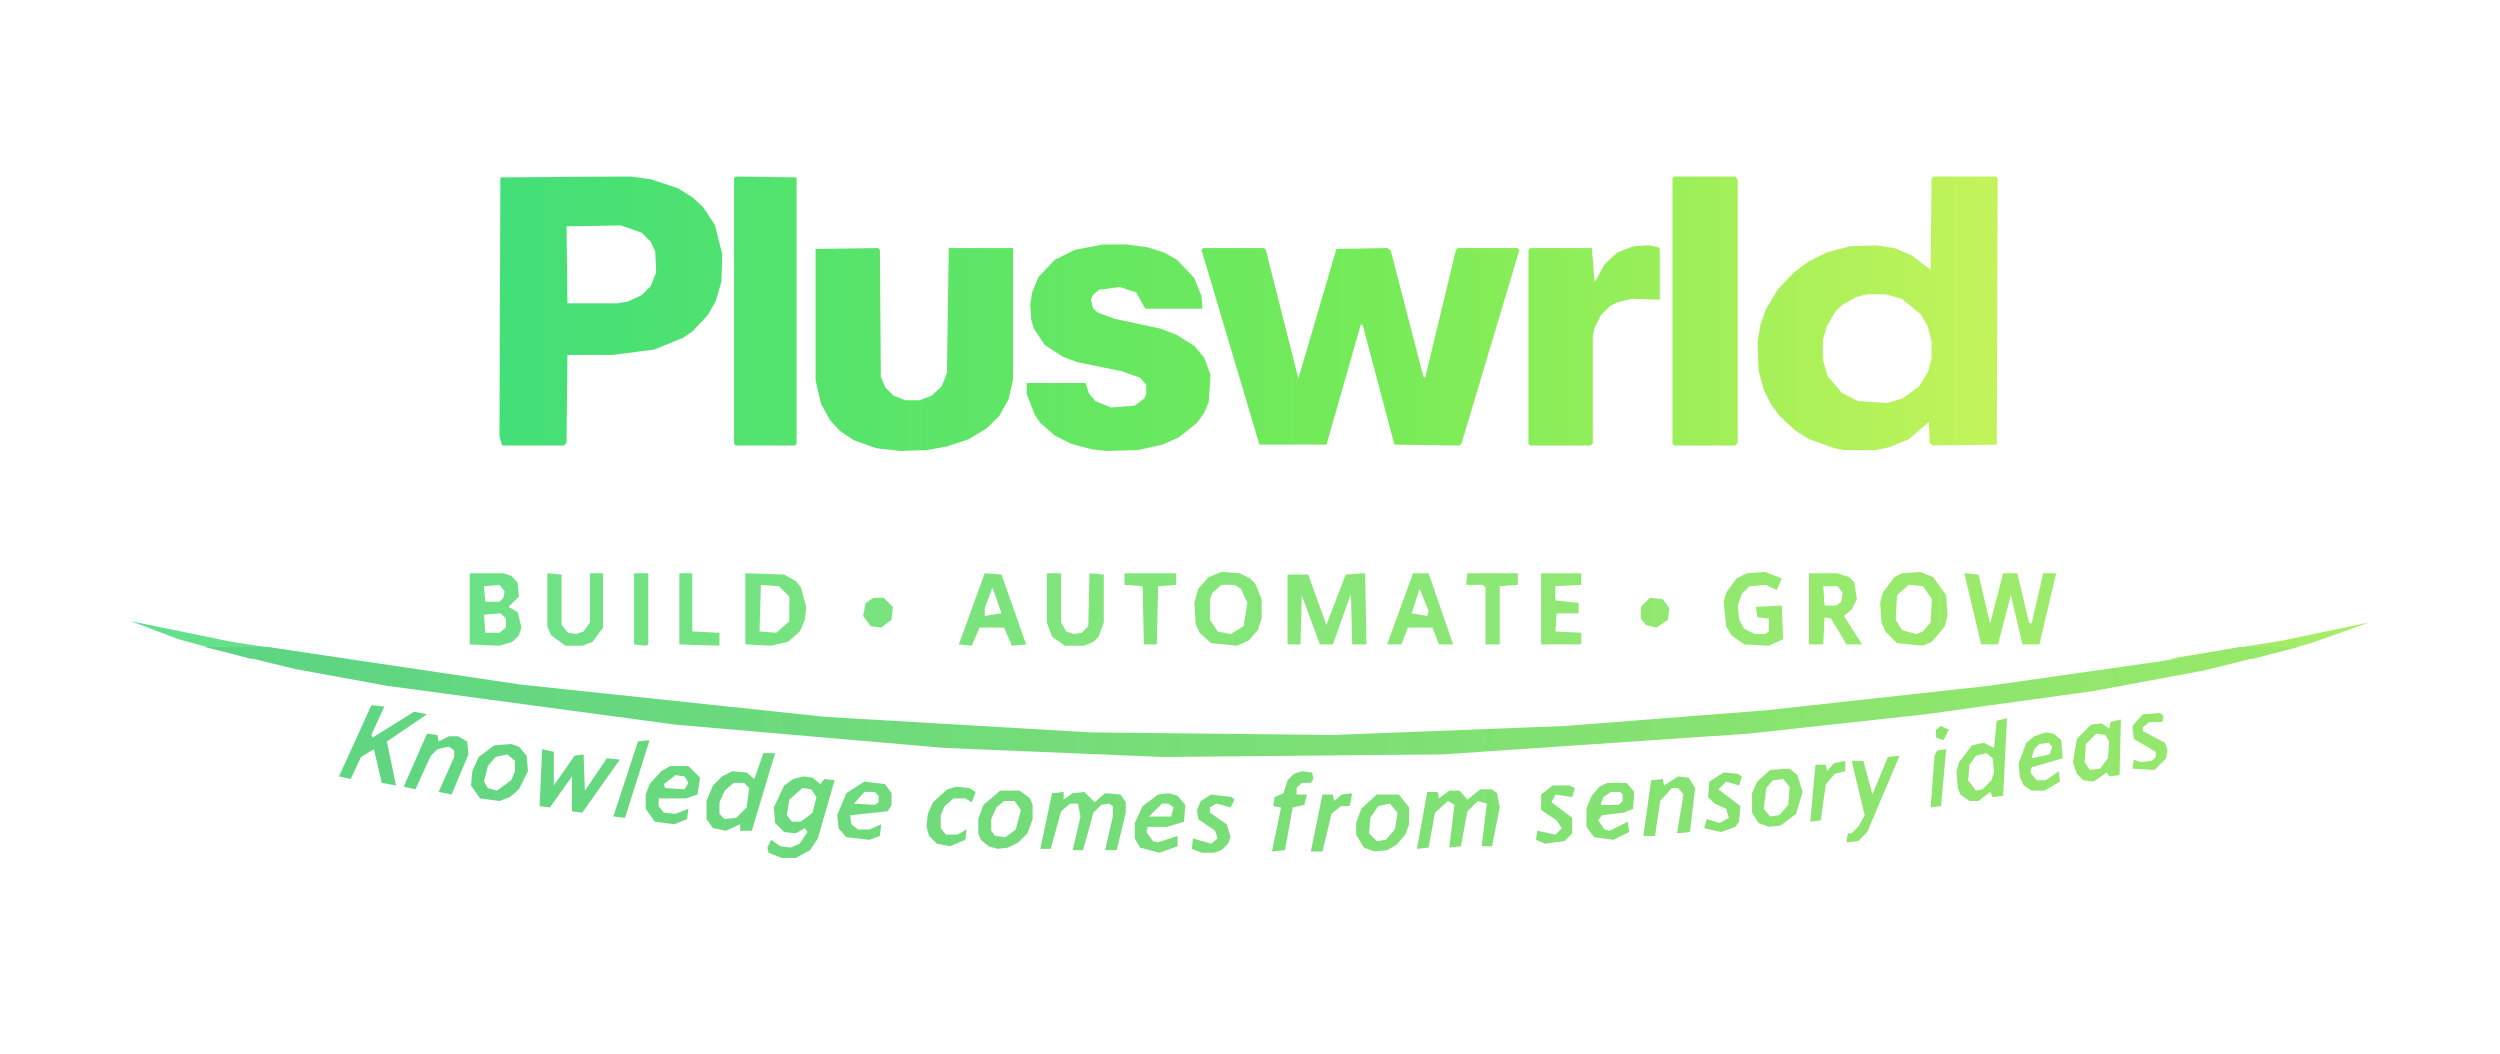
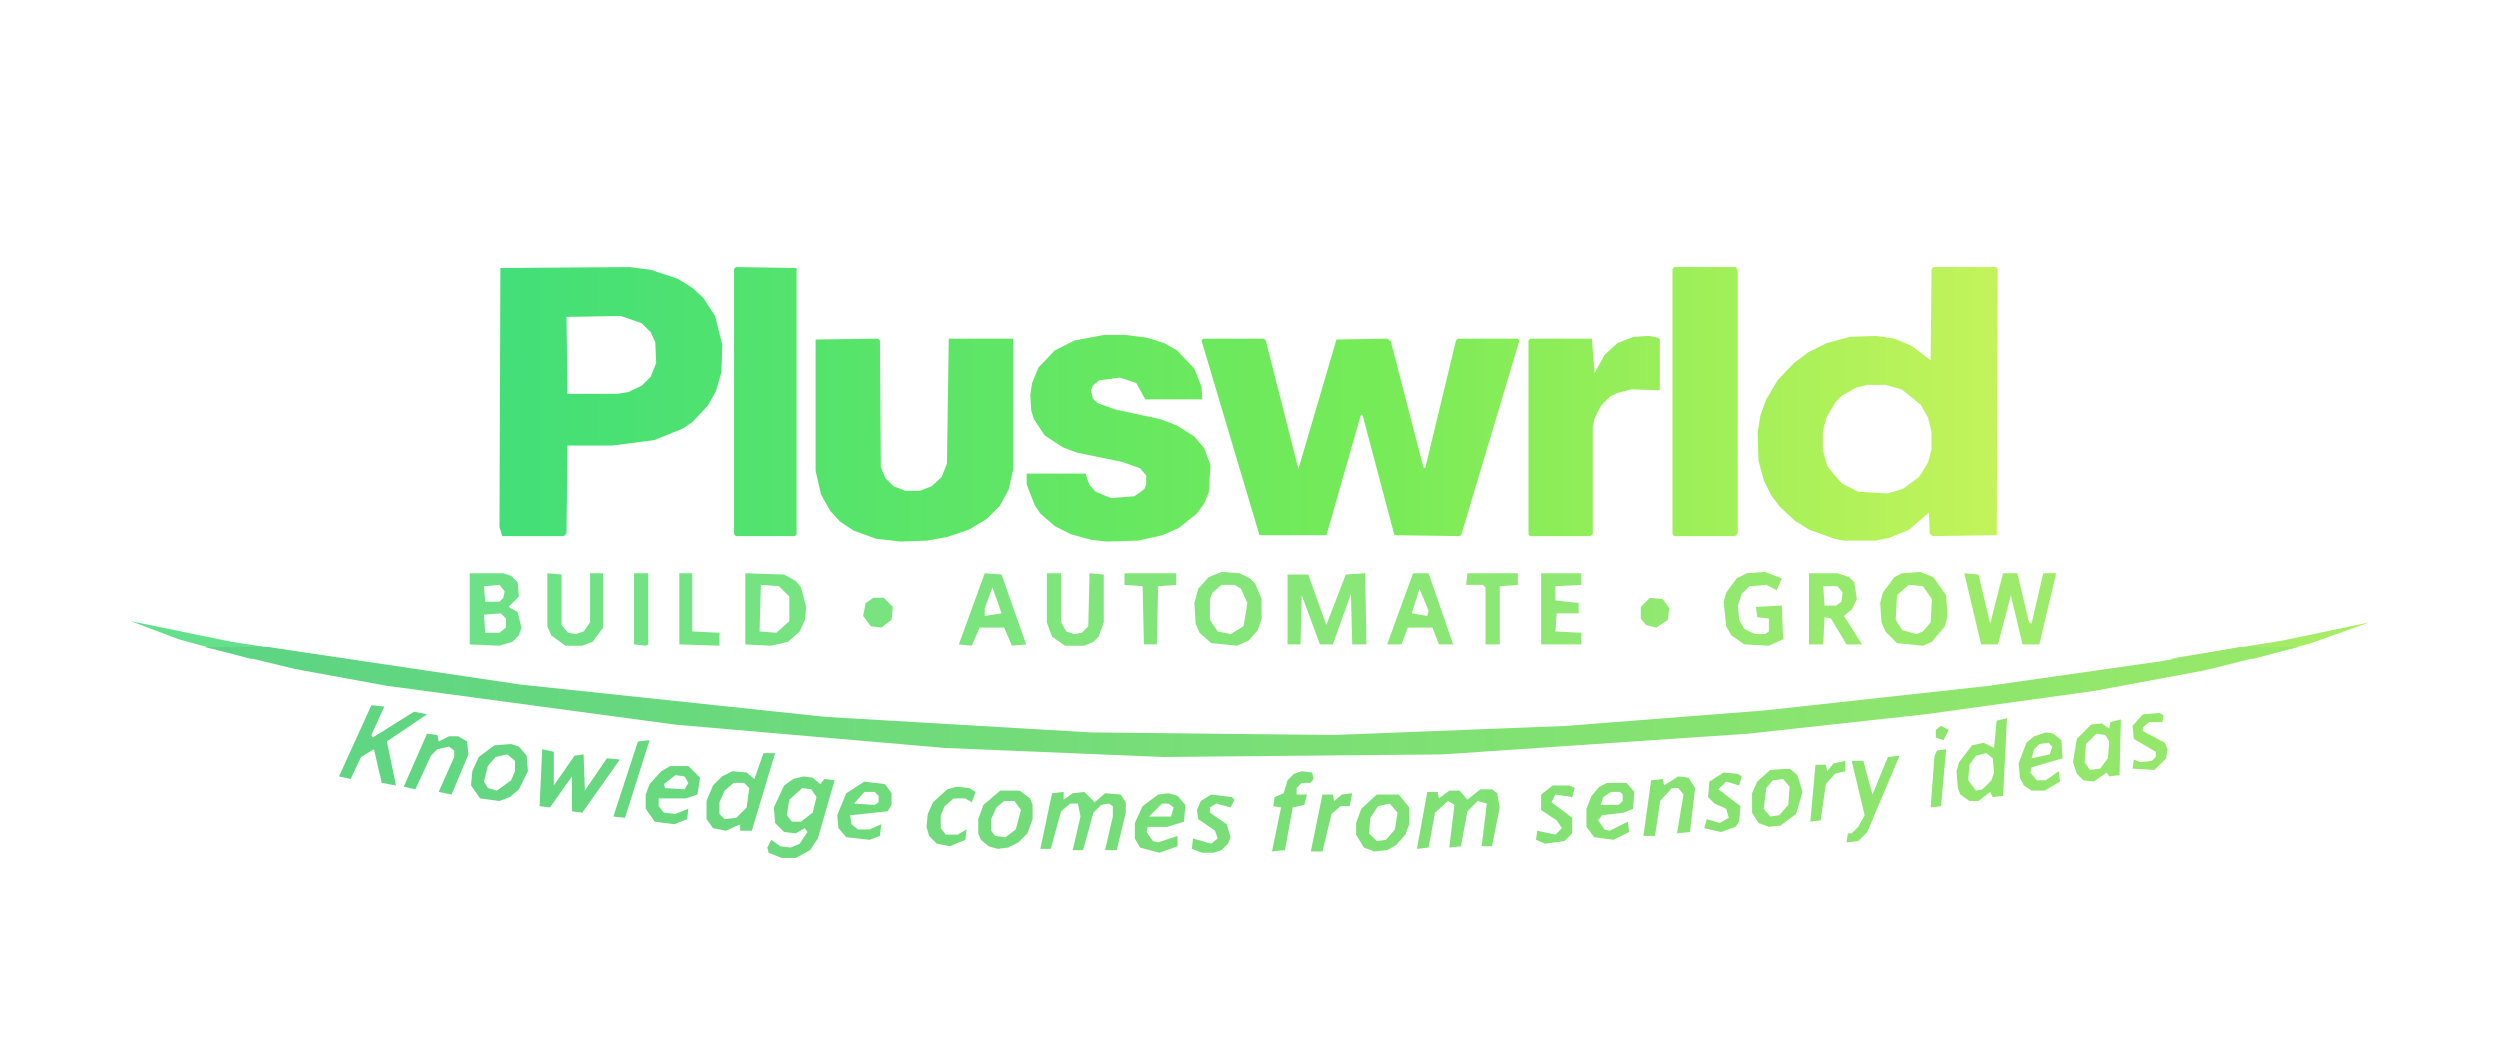
<svg xmlns="http://www.w3.org/2000/svg" width="1932" height="814" viewBox="0 0 1932 814" role="img" aria-labelledby="title desc" shape-rendering="geometricPrecision">
  <defs>
    <linearGradient id="word" x1="0" y1="0" x2="1" y2="0">
      <stop offset="0" stop-color="#43df78" />
      <stop offset="0.58" stop-color="#75eb58" />
      <stop offset="1" stop-color="#c3f35a" />
    </linearGradient>
    <linearGradient id="mid" x1="0" y1="0" x2="1" y2="0">
      <stop offset="0" stop-color="#62df8d" />
      <stop offset="1" stop-color="#a7ed64" />
    </linearGradient>
    <linearGradient id="low" x1="0" y1="0" x2="1" y2="0">
      <stop offset="0" stop-color="#5bd484" />
      <stop offset="1" stop-color="#98e969" />
    </linearGradient>
  </defs>
-   <g transform="translate(295 65) scale(0.70)">
+   <g transform="translate(295 135) scale(0.70)">
    <path d="M 905,183 L 969,398 L 1043,398 L 1081,265 L 1083,266 L 1118,398 L 1190,399 L 1192,397 L 1256,183 L 1254,181 L 1188,181 L 1186,183 L 1152,324 L 1150,323 L 1114,184 L 1110,181 L 1054,182 L 1012,325 L 976,183 L 974,181 L 907,181 Z M 479,182 L 479,327 L 485,353 L 495,371 L 506,383 L 521,393 L 546,402 L 573,405 L 602,404 L 624,400 L 648,392 L 668,380 L 682,366 L 692,348 L 697,326 L 697,181 L 626,181 L 624,319 L 618,334 L 607,344 L 594,349 L 578,349 L 565,344 L 556,335 L 551,323 L 550,183 L 548,181 Z M 1409,180 L 1399,178 L 1382,179 L 1364,186 L 1350,199 L 1339,219 L 1336,181 L 1268,181 L 1266,183 L 1266,397 L 1268,399 L 1334,399 L 1337,397 L 1337,278 L 1339,269 L 1346,255 L 1356,245 L 1364,241 L 1380,237 L 1411,238 L 1411,182 Z M 765,183 L 743,194 L 725,213 L 718,230 L 716,243 L 717,260 L 720,270 L 732,288 L 752,301 L 768,307 L 817,317 L 837,324 L 844,332 L 844,342 L 842,347 L 831,355 L 805,357 L 788,350 L 781,342 L 777,330 L 712,330 L 712,342 L 721,365 L 727,374 L 743,388 L 761,397 L 783,403 L 800,405 L 835,404 L 862,398 L 880,390 L 900,374 L 908,363 L 913,351 L 915,321 L 908,302 L 897,289 L 878,277 L 860,270 L 809,259 L 790,252 L 785,247 L 783,238 L 785,233 L 792,227 L 815,224 L 833,230 L 843,248 L 906,248 L 905,234 L 897,214 L 878,194 L 864,186 L 845,180 L 822,177 L 797,177 Z M 1782,102 L 1713,102 L 1711,104 L 1710,205 L 1689,189 L 1670,181 L 1650,178 L 1621,179 L 1595,186 L 1575,196 L 1559,208 L 1541,227 L 1528,249 L 1522,266 L 1519,285 L 1520,316 L 1526,338 L 1534,354 L 1543,366 L 1560,382 L 1576,392 L 1604,402 L 1615,404 L 1649,404 L 1664,401 L 1686,392 L 1708,373 L 1709,396 L 1712,399 L 1783,398 L 1784,104 Z M 1628,235 L 1640,232 L 1660,232 L 1678,237 L 1699,254 L 1707,268 L 1711,284 L 1711,303 L 1707,318 L 1697,334 L 1679,347 L 1662,352 L 1630,350 L 1612,341 L 1596,322 L 1591,304 L 1591,283 L 1595,268 L 1605,251 L 1612,244 Z M 1427,102 L 1425,104 L 1425,397 L 1427,399 L 1494,399 L 1497,396 L 1497,106 L 1495,102 Z M 391,102 L 389,104 L 389,397 L 391,399 L 456,399 L 458,397 L 458,103 Z M 327,115 L 297,105 L 274,102 L 131,103 L 130,389 L 133,399 L 201,399 L 204,396 L 205,299 L 255,299 L 301,293 L 333,280 L 343,273 L 360,255 L 369,239 L 375,218 L 376,188 L 368,156 L 355,136 L 343,125 Z M 204,157 L 264,156 L 287,164 L 297,174 L 302,185 L 303,208 L 297,223 L 287,233 L 272,240 L 260,242 L 205,242 Z" fill="url(#word)" fill-rule="evenodd" />
  </g>
  <path d="M 1831,481 L 1764,495 L 1677,509 L 1742,509 L 1786,497 Z M 101,480 L 138,494 L 193,509 L 264,509 L 179,496 Z M 1275,462 L 1268,469 L 1268,478 L 1272,483 L 1280,485 L 1289,479 L 1290,470 L 1285,463 Z M 675,462 L 669,466 L 667,476 L 673,484 L 681,485 L 689,479 L 690,469 L 683,462 Z M 1518,443 L 1531,498 L 1544,498 L 1554,460 L 1563,498 L 1576,498 L 1589,443 L 1579,443 L 1570,482 L 1568,481 L 1559,443 L 1548,443 L 1538,482 L 1529,444 Z M 1398,443 L 1398,498 L 1409,498 L 1410,477 L 1415,478 L 1427,498 L 1439,498 L 1425,476 L 1431,471 L 1435,463 L 1433,450 L 1429,446 L 1420,443 Z M 1409,453 L 1420,453 L 1424,458 L 1423,465 L 1419,468 L 1410,468 Z M 1191,443 L 1191,498 L 1222,498 L 1222,489 L 1202,488 L 1203,474 L 1220,474 L 1220,466 L 1202,464 L 1202,453 L 1222,452 L 1222,443 Z M 1134,443 L 1133,452 L 1146,452 L 1148,454 L 1148,498 L 1159,498 L 1159,453 L 1173,452 L 1173,443 Z M 1092,443 L 1072,498 L 1083,498 L 1088,485 L 1107,485 L 1112,498 L 1123,498 L 1104,443 Z M 1097,455 L 1104,472 L 1103,476 L 1091,474 Z M 995,444 L 995,498 L 1005,498 L 1006,460 L 1020,498 L 1030,498 L 1044,459 L 1045,498 L 1056,498 L 1055,443 L 1040,444 L 1025,483 L 1011,444 Z M 869,443 L 869,452 L 883,453 L 884,498 L 894,498 L 895,453 L 909,452 L 909,443 Z M 809,443 L 809,481 L 813,492 L 823,499 L 838,499 L 845,496 L 849,492 L 853,481 L 853,444 L 842,443 L 841,484 L 836,489 L 830,490 L 824,488 L 820,481 L 820,443 Z M 761,443 L 741,498 L 751,499 L 757,485 L 776,485 L 782,499 L 793,498 L 774,444 Z M 767,454 L 774,474 L 761,476 L 761,470 Z M 576,443 L 576,498 L 596,499 L 609,496 L 618,488 L 622,479 L 623,469 L 619,454 L 615,449 L 606,444 Z M 588,452 L 602,453 L 610,461 L 610,480 L 600,489 L 587,488 Z M 525,443 L 525,498 L 556,499 L 556,489 L 535,488 L 535,443 Z M 490,443 L 490,498 L 499,499 L 501,498 L 501,443 Z M 423,443 L 423,484 L 426,491 L 437,499 L 450,499 L 458,496 L 466,485 L 466,443 L 456,443 L 456,481 L 451,488 L 445,490 L 439,489 L 434,483 L 434,444 Z M 363,443 L 363,498 L 386,499 L 396,496 L 401,491 L 403,485 L 400,473 L 393,469 L 401,461 L 400,450 L 395,445 L 389,443 Z M 374,475 L 387,474 L 391,478 L 391,485 L 386,489 L 375,489 Z M 374,453 L 386,452 L 390,457 L 389,462 L 386,465 L 375,465 Z M 1470,443 L 1464,446 L 1455,458 L 1453,466 L 1454,481 L 1457,488 L 1466,497 L 1486,499 L 1493,496 L 1503,484 L 1505,476 L 1504,460 L 1494,446 L 1484,442 Z M 1475,452 L 1486,453 L 1493,463 L 1492,481 L 1486,488 L 1481,490 L 1470,487 L 1465,479 L 1466,460 Z M 1350,443 L 1342,447 L 1334,458 L 1332,465 L 1334,484 L 1338,491 L 1348,498 L 1367,499 L 1378,494 L 1377,468 L 1357,469 L 1358,477 L 1367,478 L 1367,488 L 1364,490 L 1356,490 L 1348,486 L 1344,479 L 1343,468 L 1346,459 L 1352,453 L 1365,452 L 1373,456 L 1377,447 L 1364,442 Z M 944,442 L 934,446 L 926,455 L 923,466 L 924,482 L 927,489 L 936,497 L 956,499 L 965,495 L 972,487 L 975,478 L 975,463 L 970,451 L 966,447 L 958,443 Z M 944,452 L 954,452 L 959,455 L 964,466 L 961,484 L 951,490 L 941,488 L 935,479 L 935,463 L 937,458 Z" fill="url(#mid)" fill-rule="evenodd" />
  <path d="M 952,616 L 936,614 L 928,619 L 925,626 L 926,633 L 939,642 L 941,648 L 936,652 L 922,648 L 921,656 L 929,659 L 938,659 L 944,657 L 949,652 L 951,647 L 948,637 L 935,628 L 935,624 L 940,621 L 951,624 L 954,618 Z M 1081,614 L 1064,614 L 1052,625 L 1048,636 L 1048,645 L 1054,655 L 1062,658 L 1072,657 L 1079,653 L 1086,645 L 1089,637 L 1089,624 Z M 1074,621 L 1080,628 L 1078,641 L 1071,649 L 1064,650 L 1058,644 L 1059,632 L 1065,623 Z M 1045,613 L 1037,614 L 1031,619 L 1030,614 L 1022,614 L 1013,658 L 1022,658 L 1029,629 L 1036,623 L 1043,623 Z M 910,615 L 903,613 L 895,614 L 883,623 L 877,636 L 877,648 L 881,655 L 896,659 L 910,654 L 910,646 L 895,651 L 891,650 L 886,643 L 887,639 L 902,639 L 915,635 L 916,622 Z M 907,624 L 905,631 L 888,631 L 898,621 L 903,621 Z M 813,613 L 804,656 L 812,656 L 820,627 L 827,621 L 833,621 L 835,631 L 829,657 L 837,657 L 845,628 L 851,622 L 857,621 L 860,623 L 860,631 L 854,657 L 863,657 L 870,628 L 870,620 L 866,614 L 854,613 L 846,620 L 838,612 L 829,613 L 822,618 L 822,612 Z M 1157,613 L 1153,610 L 1144,610 L 1134,618 L 1128,611 L 1120,611 L 1112,617 L 1111,612 L 1103,612 L 1095,656 L 1104,655 L 1109,628 L 1119,619 L 1124,622 L 1120,655 L 1129,654 L 1134,627 L 1142,619 L 1149,621 L 1145,654 L 1153,654 L 1159,624 Z M 788,611 L 773,611 L 760,622 L 756,633 L 756,644 L 758,649 L 764,654 L 771,656 L 779,655 L 787,651 L 794,644 L 798,633 L 798,622 L 796,617 Z M 784,619 L 789,626 L 785,641 L 777,647 L 769,646 L 766,642 L 766,633 L 770,624 L 776,619 Z M 749,609 L 739,608 L 732,610 L 721,620 L 717,629 L 716,639 L 718,646 L 724,652 L 734,654 L 746,649 L 747,641 L 740,645 L 731,645 L 727,640 L 727,630 L 730,623 L 737,617 L 746,617 L 751,620 L 754,612 Z M 1213,607 L 1200,607 L 1191,614 L 1191,626 L 1203,634 L 1207,640 L 1202,645 L 1188,642 L 1187,649 L 1194,652 L 1209,650 L 1215,644 L 1215,632 L 1199,620 L 1202,614 L 1215,616 L 1217,609 Z M 1257,605 L 1242,605 L 1236,608 L 1230,615 L 1226,625 L 1226,639 L 1232,647 L 1247,649 L 1259,643 L 1258,635 L 1244,642 L 1240,641 L 1235,634 L 1238,630 L 1255,628 L 1262,625 L 1263,612 Z M 1237,622 L 1239,616 L 1245,612 L 1252,612 L 1254,614 L 1254,619 L 1251,622 Z M 684,606 L 668,604 L 654,613 L 647,630 L 648,640 L 654,647 L 672,649 L 680,646 L 681,637 L 672,641 L 663,641 L 658,637 L 657,630 L 686,627 L 689,622 L 689,613 Z M 660,621 L 668,612 L 676,612 L 679,615 L 679,620 L 676,622 Z M 1305,601 L 1297,600 L 1286,607 L 1285,602 L 1276,603 L 1270,646 L 1279,646 L 1283,619 L 1292,609 L 1297,609 L 1301,614 L 1296,644 L 1306,643 L 1310,609 Z M 645,603 L 637,602 L 634,606 L 628,601 L 621,600 L 613,602 L 606,607 L 598,624 L 599,636 L 606,643 L 615,644 L 622,640 L 624,643 L 618,652 L 611,655 L 603,654 L 596,649 L 593,655 L 594,659 L 604,663 L 615,663 L 626,657 L 632,648 Z M 627,610 L 631,616 L 628,628 L 619,635 L 612,635 L 608,630 L 610,618 L 620,609 Z M 1343,598 L 1332,597 L 1321,604 L 1320,616 L 1325,621 L 1334,625 L 1336,632 L 1329,636 L 1319,633 L 1317,640 L 1330,643 L 1341,639 L 1344,635 L 1345,623 L 1328,610 L 1334,604 L 1344,607 L 1346,600 Z M 1014,597 L 1006,596 L 1000,598 L 995,603 L 992,613 L 985,616 L 984,623 L 990,624 L 983,658 L 993,657 L 999,624 L 1008,622 L 1010,614 L 1002,614 L 1002,609 L 1006,605 L 1013,605 L 1015,602 Z M 1383,594 L 1368,595 L 1358,604 L 1354,613 L 1354,628 L 1359,636 L 1367,639 L 1376,638 L 1388,629 L 1393,612 L 1389,599 Z M 1378,602 L 1383,608 L 1382,622 L 1375,630 L 1368,631 L 1363,625 L 1365,609 L 1370,603 Z M 532,592 L 518,592 L 511,596 L 502,606 L 499,614 L 499,625 L 506,635 L 521,637 L 531,633 L 532,625 L 522,629 L 513,628 L 509,623 L 509,617 L 530,617 L 539,614 L 541,601 Z M 513,606 L 522,599 L 529,600 L 532,605 L 529,610 L 514,609 Z M 1426,588 L 1417,590 L 1412,596 L 1411,591 L 1403,591 L 1399,635 L 1407,634 L 1411,606 L 1418,598 L 1426,596 Z M 1468,584 L 1459,585 L 1447,614 L 1440,588 L 1431,588 L 1441,630 L 1436,639 L 1431,644 L 1428,644 L 1427,651 L 1436,650 L 1443,643 Z M 599,582 L 590,582 L 583,602 L 577,597 L 566,596 L 558,600 L 551,607 L 546,619 L 546,633 L 551,640 L 561,642 L 572,637 L 572,642 L 581,642 Z M 575,605 L 579,609 L 577,624 L 569,632 L 560,633 L 556,629 L 556,620 L 560,611 L 567,605 Z M 1504,579 L 1497,580 L 1495,584 L 1492,624 L 1500,623 Z M 417,623 L 425,624 L 442,600 L 442,627 L 450,628 L 479,587 L 469,586 L 452,611 L 451,583 L 444,584 L 428,607 L 428,581 L 419,579 Z M 401,577 L 395,575 L 382,576 L 370,585 L 365,596 L 364,607 L 371,617 L 386,619 L 394,616 L 401,610 L 408,596 L 407,584 Z M 392,583 L 398,588 L 398,596 L 395,603 L 384,611 L 377,609 L 374,604 L 377,592 L 383,585 Z M 502,572 L 493,573 L 474,631 L 483,632 Z M 330,567 L 312,608 L 321,610 L 333,584 L 338,579 L 347,577 L 351,580 L 351,585 L 339,612 L 349,614 L 362,583 L 361,573 L 354,569 L 347,569 L 339,573 L 338,568 Z M 1587,567 L 1581,566 L 1572,569 L 1566,574 L 1560,590 L 1561,601 L 1564,607 L 1570,611 L 1580,611 L 1592,604 L 1591,596 L 1581,603 L 1574,603 L 1569,597 L 1570,593 L 1594,586 L 1593,572 Z M 1586,577 L 1584,583 L 1570,586 L 1572,579 L 1576,575 L 1583,574 Z M 1500,561 L 1496,564 L 1496,570 L 1502,572 L 1506,564 Z M 1639,556 L 1631,558 L 1630,563 L 1624,559 L 1616,560 L 1605,571 L 1602,589 L 1605,598 L 1610,603 L 1618,604 L 1628,597 L 1630,600 L 1638,599 Z M 1627,568 L 1630,573 L 1629,586 L 1623,594 L 1615,595 L 1611,589 L 1612,575 L 1620,567 Z M 1551,555 L 1543,557 L 1541,578 L 1533,574 L 1524,576 L 1514,589 L 1512,596 L 1513,609 L 1515,614 L 1522,619 L 1529,619 L 1538,612 L 1540,616 L 1548,615 Z M 1535,582 L 1540,586 L 1541,597 L 1539,603 L 1532,610 L 1527,611 L 1521,603 L 1522,591 L 1527,584 Z M 1669,551 L 1656,552 L 1648,561 L 1649,571 L 1666,581 L 1666,585 L 1663,588 L 1654,589 L 1649,587 L 1648,594 L 1665,595 L 1674,586 L 1675,579 L 1673,574 L 1656,565 L 1656,562 L 1661,558 L 1671,558 L 1672,553 Z M 287,545 L 262,600 L 271,602 L 279,585 L 289,579 L 295,605 L 306,607 L 299,573 L 330,552 L 320,550 L 288,570 L 287,568 L 297,546 Z M 158,500 L 228,517 L 299,530 L 522,560 L 730,578 L 899,585 L 1115,583 L 1351,567 L 1488,552 L 1618,534 L 1704,518 L 1776,500 L 1731,500 L 1670,511 L 1537,530 L 1364,549 L 1210,561 L 1031,568 L 843,566 L 638,554 L 402,529 L 207,500 Z" fill="url(#low)" fill-rule="evenodd" />
</svg>
